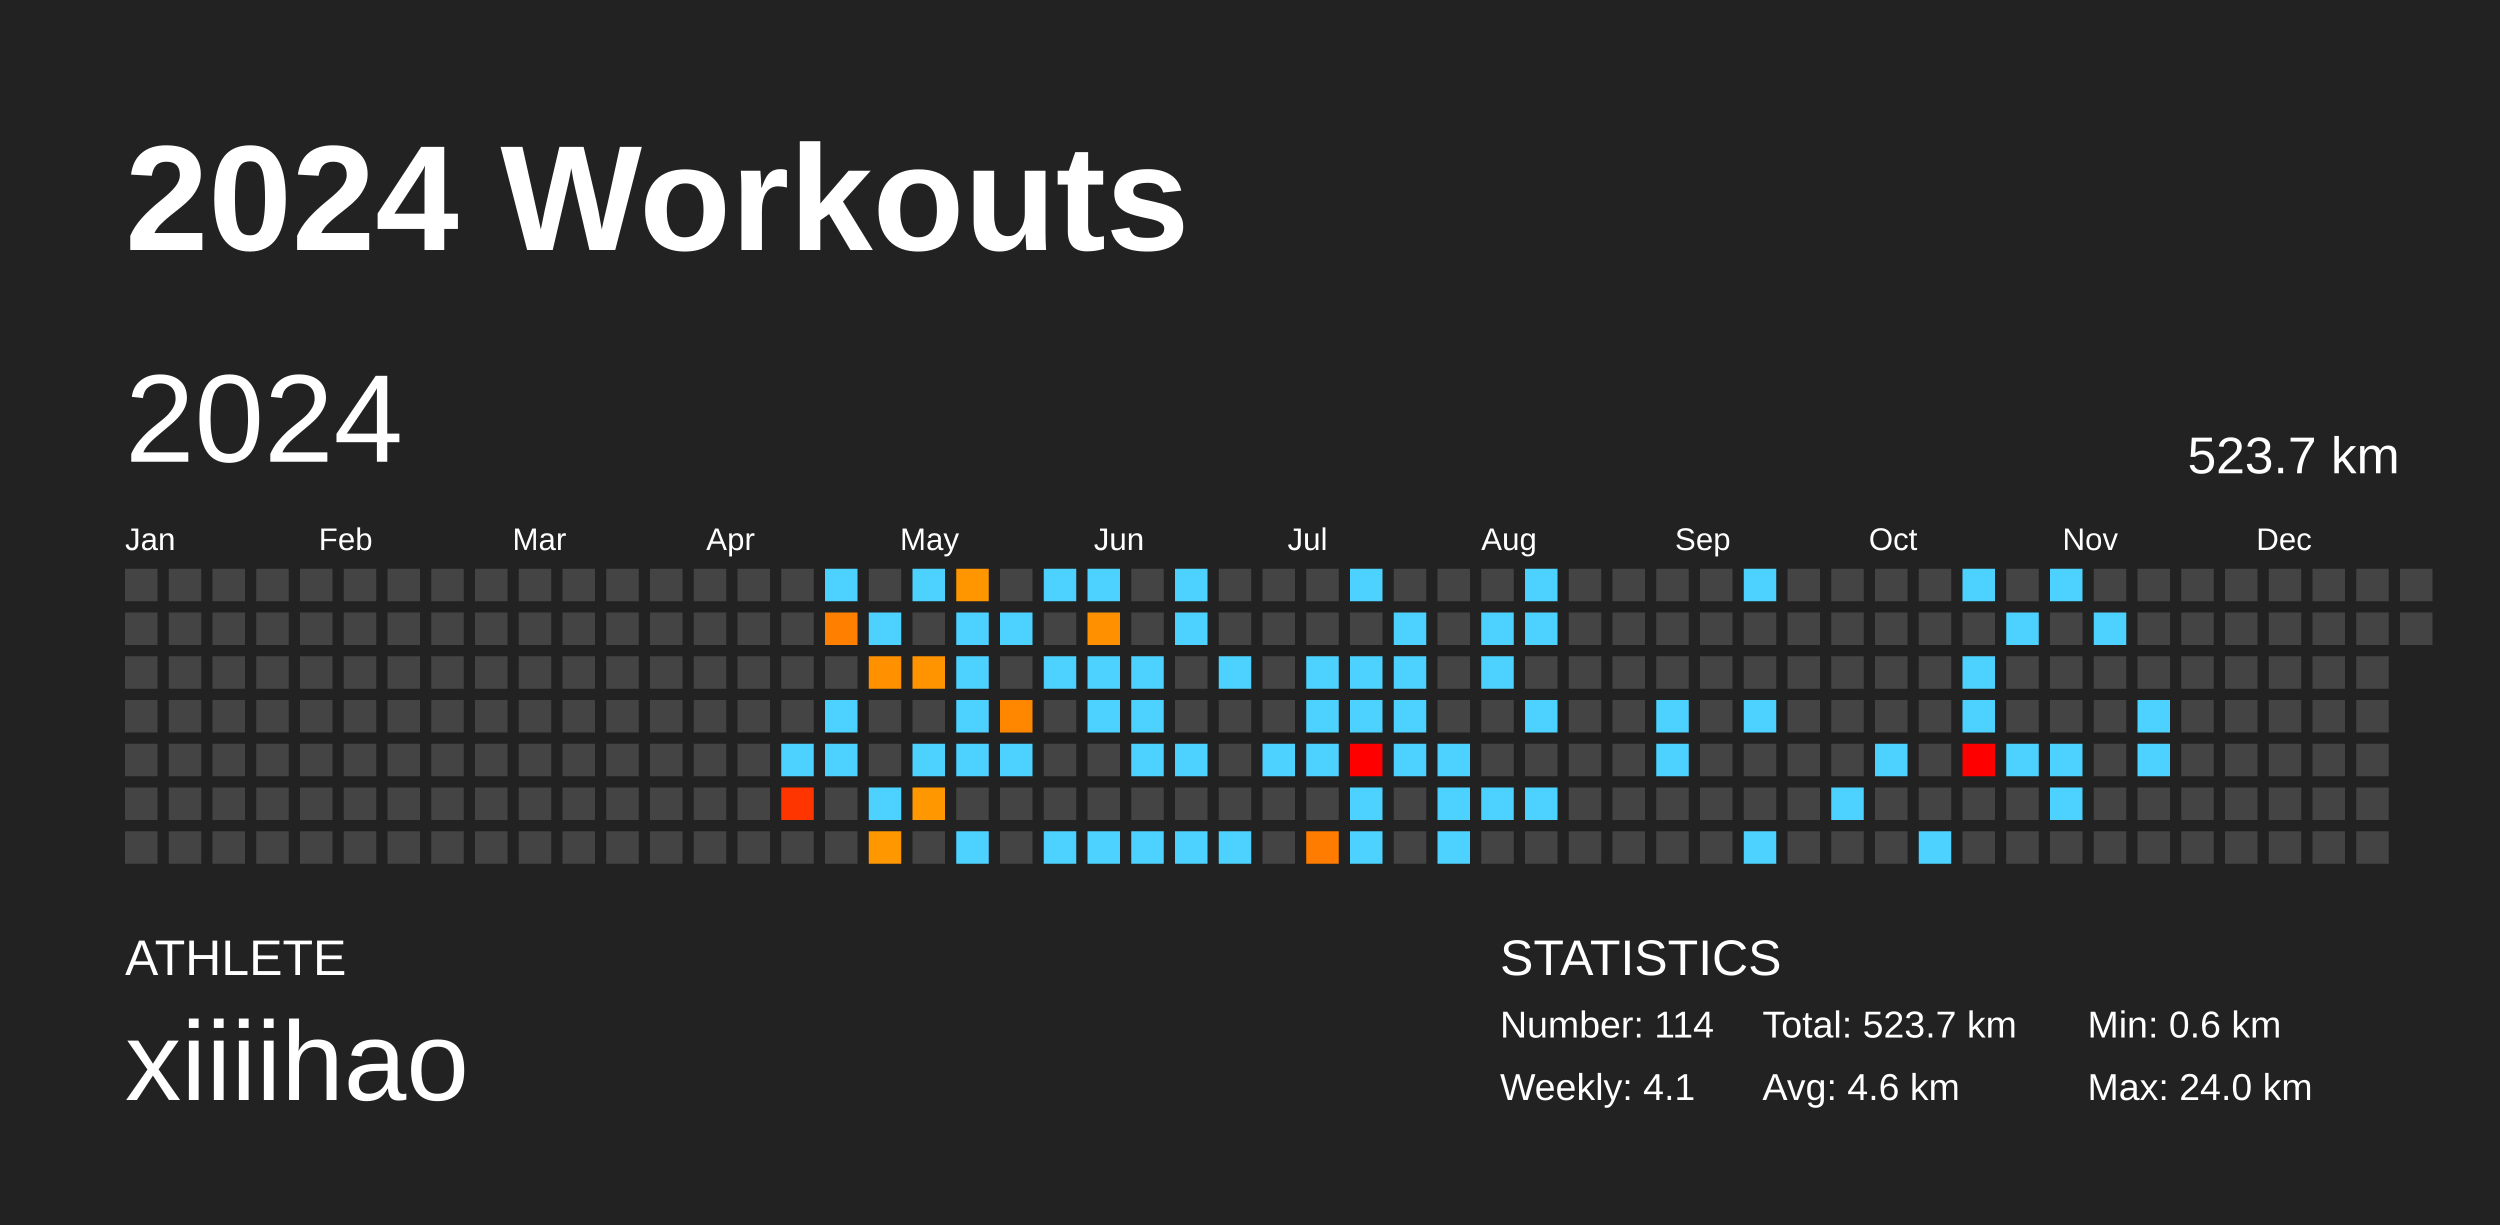
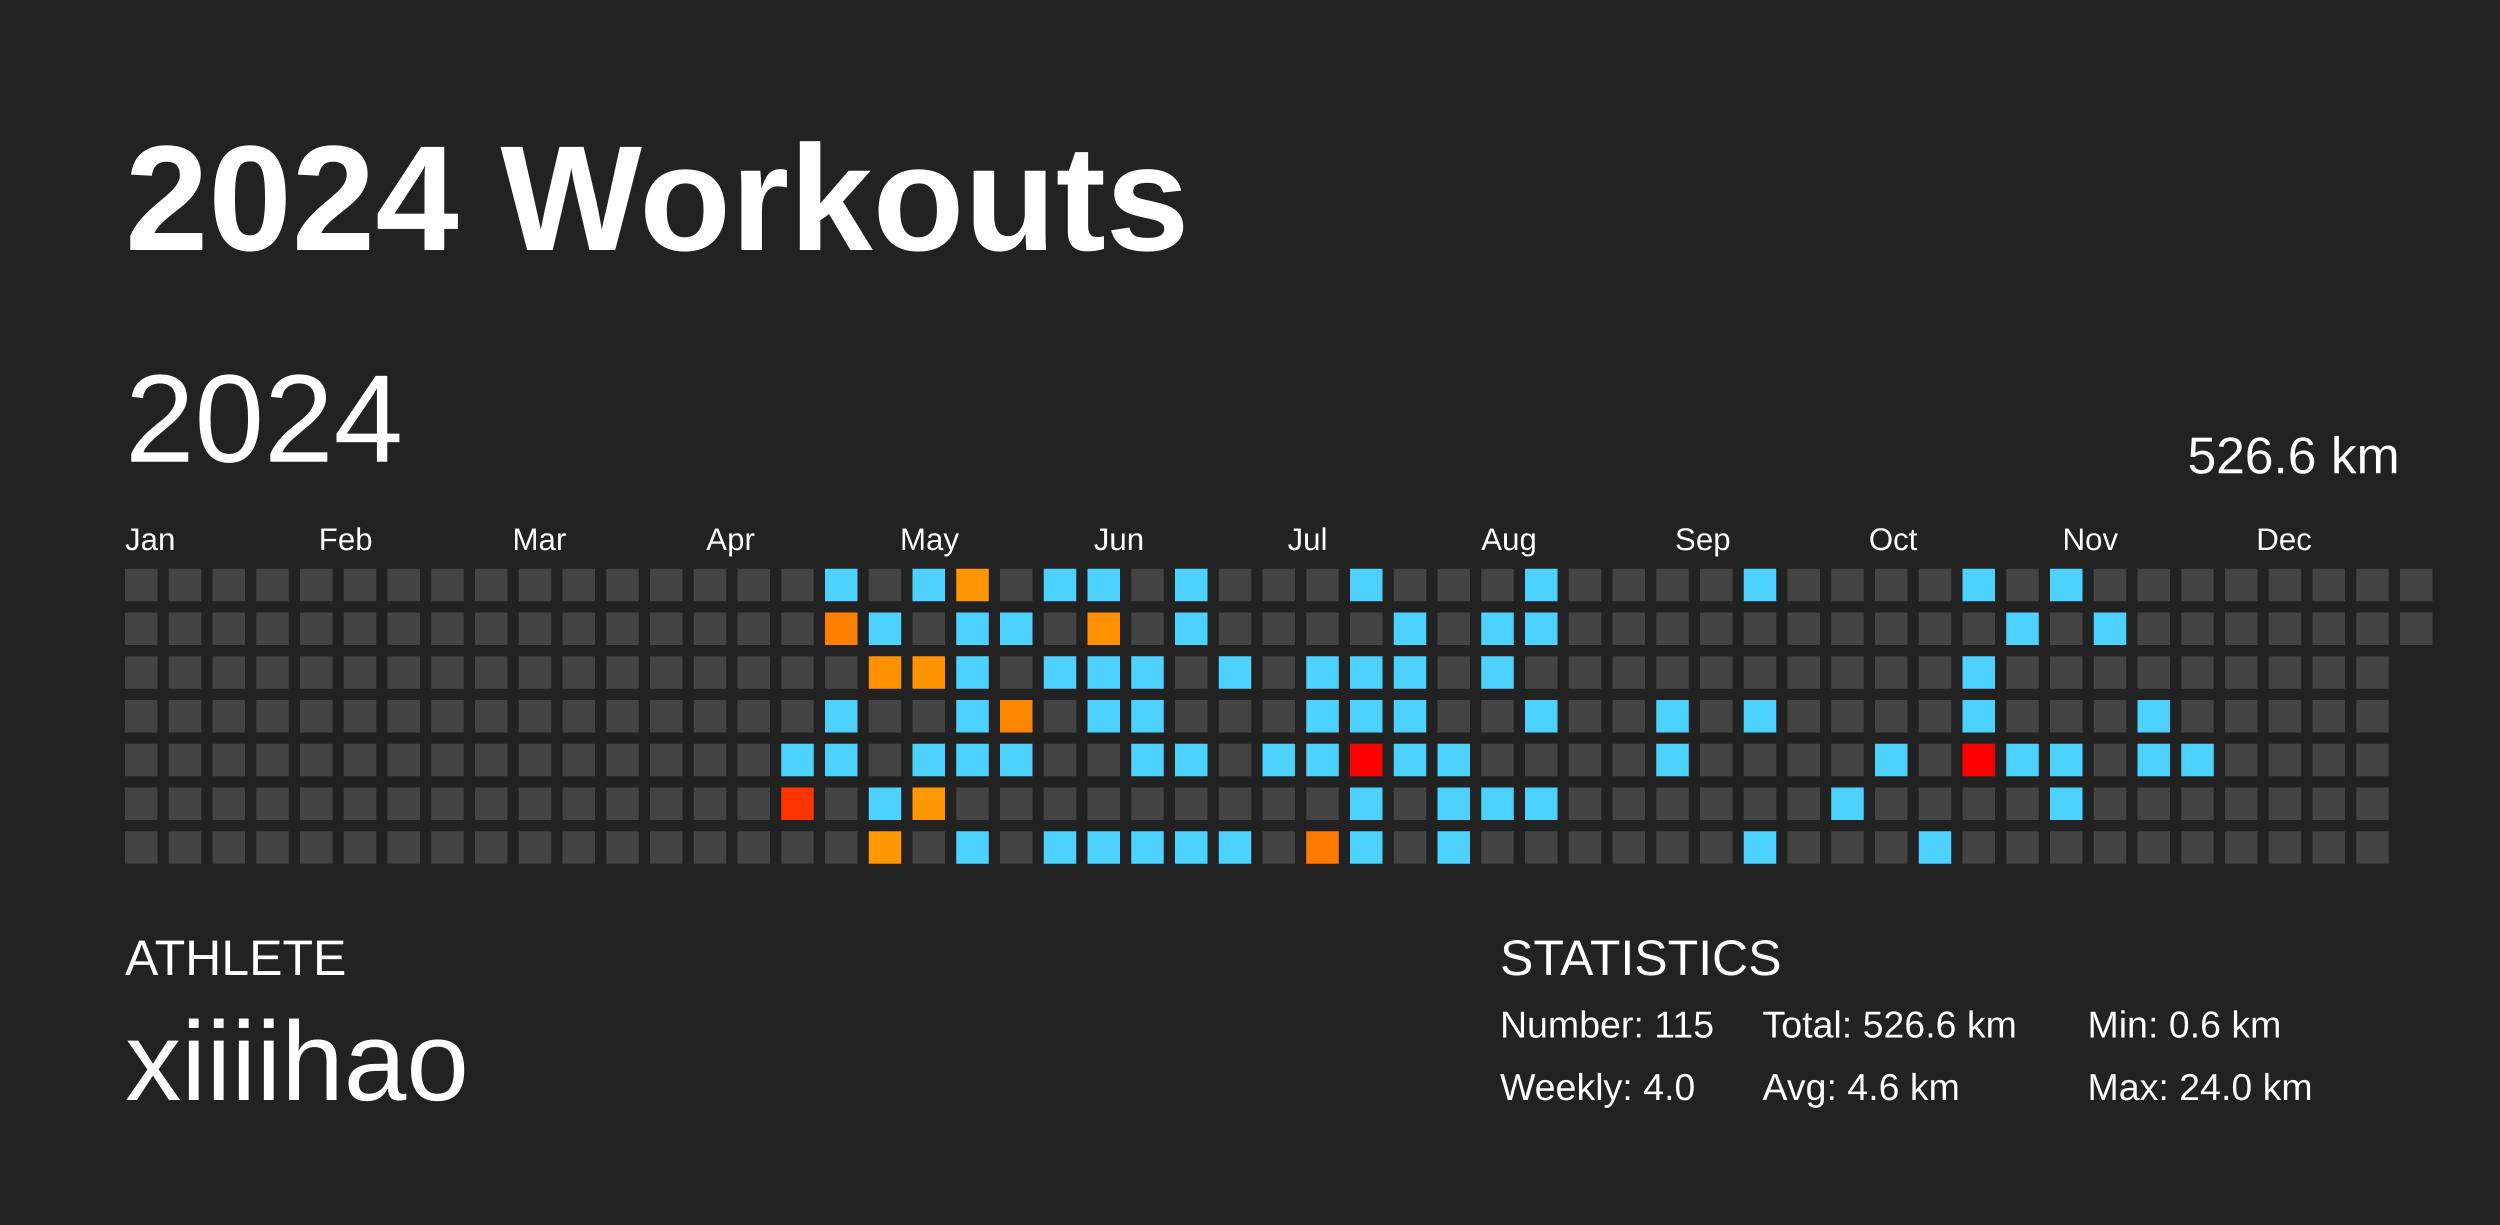
<svg xmlns="http://www.w3.org/2000/svg" baseProfile="full" height="98mm" version="1.1" viewBox="0,0,200,98" width="200mm">
  <defs />
  <rect fill="#222222" height="98" width="200" x="0" y="0" />
  <text fill="#FFFFFF" style="font-size:12px; font-family:Arial; font-weight:bold;" x="10" y="20">2024 Workouts</text>
  <text fill="#FFFFFF" style="font-size:4px; font-family:Arial" x="10" y="78">ATHLETE</text>
  <text fill="#FFFFFF" style="font-size:9px; font-family:Arial" x="10" y="88">xiiiihao</text>
  <text fill="#FFFFFF" style="font-size:4px; font-family:Arial" x="120" y="78">STATISTICS</text>
-   <text fill="#FFFFFF" style="font-size:3px; font-family:Arial" x="120" y="83">Number: 114</text>
-   <text fill="#FFFFFF" style="font-size:3px; font-family:Arial" x="120" y="88">Weekly: 4.1</text>
-   <text fill="#FFFFFF" style="font-size:3px; font-family:Arial" x="141" y="83">Total: 523.7 km</text>
+   <text fill="#FFFFFF" style="font-size:3px; font-family:Arial" x="120" y="83">Number: 115</text>
+   <text fill="#FFFFFF" style="font-size:3px; font-family:Arial" x="120" y="88">Weekly: 4.0</text>
+   <text fill="#FFFFFF" style="font-size:3px; font-family:Arial" x="141" y="83">Total: 526.6 km</text>
  <text fill="#FFFFFF" style="font-size:3px; font-family:Arial" x="141" y="88">Avg: 4.6 km</text>
  <text fill="#FFFFFF" style="font-size:3px; font-family:Arial" x="167" y="83">Min: 0.6 km</text>
  <text fill="#FFFFFF" style="font-size:3px; font-family:Arial" x="167" y="88">Max: 24.0 km</text>
  <text dominant-baseline="hanging" fill="#FFFFFF" style="font-size:10.0px; font-family:Arial;" x="10" y="30">2024</text>
-   <text dominant-baseline="hanging" fill="#FFFFFF" style="font-size:4.125px; font-family:Arial;" x="175" y="35">523.7 km</text>
+   <text dominant-baseline="hanging" fill="#FFFFFF" style="font-size:4.125px; font-family:Arial;" x="175" y="35">526.6 km</text>
  <text fill="#FFFFFF" style="font-size:2.5px; font-family:Arial" x="10.0" y="44">Jan</text>
  <text fill="#FFFFFF" style="font-size:2.5px; font-family:Arial" x="25.5" y="44">Feb</text>
  <text fill="#FFFFFF" style="font-size:2.5px; font-family:Arial" x="41.0" y="44">Mar</text>
  <text fill="#FFFFFF" style="font-size:2.5px; font-family:Arial" x="56.5" y="44">Apr</text>
  <text fill="#FFFFFF" style="font-size:2.5px; font-family:Arial" x="72.0" y="44">May</text>
  <text fill="#FFFFFF" style="font-size:2.5px; font-family:Arial" x="87.5" y="44">Jun</text>
  <text fill="#FFFFFF" style="font-size:2.5px; font-family:Arial" x="103.0" y="44">Jul</text>
  <text fill="#FFFFFF" style="font-size:2.5px; font-family:Arial" x="118.5" y="44">Aug</text>
  <text fill="#FFFFFF" style="font-size:2.5px; font-family:Arial" x="134.0" y="44">Sep</text>
  <text fill="#FFFFFF" style="font-size:2.5px; font-family:Arial" x="149.5" y="44">Oct</text>
  <text fill="#FFFFFF" style="font-size:2.5px; font-family:Arial" x="165.0" y="44">Nov</text>
  <text fill="#FFFFFF" style="font-size:2.5px; font-family:Arial" x="180.5" y="44">Dec</text>
  <rect fill="#444444" height="2.6" width="2.6" x="10.0" y="45.5" />
  <rect fill="#444444" height="2.6" width="2.6" x="10.0" y="49.0" />
  <rect fill="#444444" height="2.6" width="2.6" x="10.0" y="52.5" />
  <rect fill="#444444" height="2.6" width="2.6" x="10.0" y="56.0" />
  <rect fill="#444444" height="2.6" width="2.6" x="10.0" y="59.5" />
  <rect fill="#444444" height="2.6" width="2.6" x="10.0" y="63.0" />
  <rect fill="#444444" height="2.6" width="2.6" x="10.0" y="66.5" />
  <rect fill="#444444" height="2.6" width="2.6" x="13.5" y="45.5" />
  <rect fill="#444444" height="2.6" width="2.6" x="13.5" y="49.0" />
  <rect fill="#444444" height="2.6" width="2.6" x="13.5" y="52.5" />
  <rect fill="#444444" height="2.6" width="2.6" x="13.5" y="56.0" />
  <rect fill="#444444" height="2.6" width="2.6" x="13.5" y="59.5" />
  <rect fill="#444444" height="2.6" width="2.6" x="13.5" y="63.0" />
  <rect fill="#444444" height="2.6" width="2.6" x="13.5" y="66.5" />
  <rect fill="#444444" height="2.6" width="2.6" x="17.0" y="45.5" />
  <rect fill="#444444" height="2.6" width="2.6" x="17.0" y="49.0" />
  <rect fill="#444444" height="2.6" width="2.6" x="17.0" y="52.5" />
  <rect fill="#444444" height="2.6" width="2.6" x="17.0" y="56.0" />
  <rect fill="#444444" height="2.6" width="2.6" x="17.0" y="59.5" />
  <rect fill="#444444" height="2.6" width="2.6" x="17.0" y="63.0" />
  <rect fill="#444444" height="2.6" width="2.6" x="17.0" y="66.5" />
  <rect fill="#444444" height="2.6" width="2.6" x="20.5" y="45.5" />
  <rect fill="#444444" height="2.6" width="2.6" x="20.5" y="49.0" />
  <rect fill="#444444" height="2.6" width="2.6" x="20.5" y="52.5" />
  <rect fill="#444444" height="2.6" width="2.6" x="20.5" y="56.0" />
  <rect fill="#444444" height="2.6" width="2.6" x="20.5" y="59.5" />
  <rect fill="#444444" height="2.6" width="2.6" x="20.5" y="63.0" />
  <rect fill="#444444" height="2.6" width="2.6" x="20.5" y="66.5" />
  <rect fill="#444444" height="2.6" width="2.6" x="24.0" y="45.5" />
  <rect fill="#444444" height="2.6" width="2.6" x="24.0" y="49.0" />
  <rect fill="#444444" height="2.6" width="2.6" x="24.0" y="52.5" />
  <rect fill="#444444" height="2.6" width="2.6" x="24.0" y="56.0" />
  <rect fill="#444444" height="2.6" width="2.6" x="24.0" y="59.5" />
  <rect fill="#444444" height="2.6" width="2.6" x="24.0" y="63.0" />
  <rect fill="#444444" height="2.6" width="2.6" x="24.0" y="66.5" />
  <rect fill="#444444" height="2.6" width="2.6" x="27.5" y="45.5" />
  <rect fill="#444444" height="2.6" width="2.6" x="27.5" y="49.0" />
  <rect fill="#444444" height="2.6" width="2.6" x="27.5" y="52.5" />
  <rect fill="#444444" height="2.6" width="2.6" x="27.5" y="56.0" />
  <rect fill="#444444" height="2.6" width="2.6" x="27.5" y="59.5" />
  <rect fill="#444444" height="2.6" width="2.6" x="27.5" y="63.0" />
  <rect fill="#444444" height="2.6" width="2.6" x="27.5" y="66.5" />
  <rect fill="#444444" height="2.6" width="2.6" x="31.0" y="45.5" />
  <rect fill="#444444" height="2.6" width="2.6" x="31.0" y="49.0" />
  <rect fill="#444444" height="2.6" width="2.6" x="31.0" y="52.5" />
  <rect fill="#444444" height="2.6" width="2.6" x="31.0" y="56.0" />
  <rect fill="#444444" height="2.6" width="2.6" x="31.0" y="59.5" />
  <rect fill="#444444" height="2.6" width="2.6" x="31.0" y="63.0" />
  <rect fill="#444444" height="2.6" width="2.6" x="31.0" y="66.5" />
  <rect fill="#444444" height="2.6" width="2.6" x="34.5" y="45.5" />
  <rect fill="#444444" height="2.6" width="2.6" x="34.5" y="49.0" />
  <rect fill="#444444" height="2.6" width="2.6" x="34.5" y="52.5" />
  <rect fill="#444444" height="2.6" width="2.6" x="34.5" y="56.0" />
  <rect fill="#444444" height="2.6" width="2.6" x="34.5" y="59.5" />
  <rect fill="#444444" height="2.6" width="2.6" x="34.5" y="63.0" />
  <rect fill="#444444" height="2.6" width="2.6" x="34.5" y="66.5" />
  <rect fill="#444444" height="2.6" width="2.6" x="38.0" y="45.5" />
  <rect fill="#444444" height="2.6" width="2.6" x="38.0" y="49.0" />
  <rect fill="#444444" height="2.6" width="2.6" x="38.0" y="52.5" />
  <rect fill="#444444" height="2.6" width="2.6" x="38.0" y="56.0" />
  <rect fill="#444444" height="2.6" width="2.6" x="38.0" y="59.5" />
  <rect fill="#444444" height="2.6" width="2.6" x="38.0" y="63.0" />
  <rect fill="#444444" height="2.6" width="2.6" x="38.0" y="66.5" />
  <rect fill="#444444" height="2.6" width="2.6" x="41.5" y="45.5" />
  <rect fill="#444444" height="2.6" width="2.6" x="41.5" y="49.0" />
  <rect fill="#444444" height="2.6" width="2.6" x="41.5" y="52.5" />
  <rect fill="#444444" height="2.6" width="2.6" x="41.5" y="56.0" />
  <rect fill="#444444" height="2.6" width="2.6" x="41.5" y="59.5" />
  <rect fill="#444444" height="2.6" width="2.6" x="41.5" y="63.0" />
  <rect fill="#444444" height="2.6" width="2.6" x="41.5" y="66.5" />
  <rect fill="#444444" height="2.6" width="2.6" x="45.0" y="45.5" />
  <rect fill="#444444" height="2.6" width="2.6" x="45.0" y="49.0" />
  <rect fill="#444444" height="2.6" width="2.6" x="45.0" y="52.5" />
  <rect fill="#444444" height="2.6" width="2.6" x="45.0" y="56.0" />
  <rect fill="#444444" height="2.6" width="2.6" x="45.0" y="59.5" />
  <rect fill="#444444" height="2.6" width="2.6" x="45.0" y="63.0" />
  <rect fill="#444444" height="2.6" width="2.6" x="45.0" y="66.5" />
  <rect fill="#444444" height="2.6" width="2.6" x="48.5" y="45.5" />
  <rect fill="#444444" height="2.6" width="2.6" x="48.5" y="49.0" />
  <rect fill="#444444" height="2.6" width="2.6" x="48.5" y="52.5" />
  <rect fill="#444444" height="2.6" width="2.6" x="48.5" y="56.0" />
  <rect fill="#444444" height="2.6" width="2.6" x="48.5" y="59.5" />
  <rect fill="#444444" height="2.6" width="2.6" x="48.5" y="63.0" />
  <rect fill="#444444" height="2.6" width="2.6" x="48.5" y="66.5" />
  <rect fill="#444444" height="2.6" width="2.6" x="52.0" y="45.5" />
  <rect fill="#444444" height="2.6" width="2.6" x="52.0" y="49.0" />
  <rect fill="#444444" height="2.6" width="2.6" x="52.0" y="52.5" />
  <rect fill="#444444" height="2.6" width="2.6" x="52.0" y="56.0" />
  <rect fill="#444444" height="2.6" width="2.6" x="52.0" y="59.5" />
  <rect fill="#444444" height="2.6" width="2.6" x="52.0" y="63.0" />
  <rect fill="#444444" height="2.6" width="2.6" x="52.0" y="66.5" />
  <rect fill="#444444" height="2.6" width="2.6" x="55.5" y="45.5" />
  <rect fill="#444444" height="2.6" width="2.6" x="55.5" y="49.0" />
  <rect fill="#444444" height="2.6" width="2.6" x="55.5" y="52.5" />
  <rect fill="#444444" height="2.6" width="2.6" x="55.5" y="56.0" />
  <rect fill="#444444" height="2.6" width="2.6" x="55.5" y="59.5" />
  <rect fill="#444444" height="2.6" width="2.6" x="55.5" y="63.0" />
  <rect fill="#444444" height="2.6" width="2.6" x="55.5" y="66.5" />
  <rect fill="#444444" height="2.6" width="2.6" x="59.0" y="45.5" />
  <rect fill="#444444" height="2.6" width="2.6" x="59.0" y="49.0" />
  <rect fill="#444444" height="2.6" width="2.6" x="59.0" y="52.5" />
  <rect fill="#444444" height="2.6" width="2.6" x="59.0" y="56.0" />
  <rect fill="#444444" height="2.6" width="2.6" x="59.0" y="59.5" />
  <rect fill="#444444" height="2.6" width="2.6" x="59.0" y="63.0" />
  <rect fill="#444444" height="2.6" width="2.6" x="59.0" y="66.5" />
  <rect fill="#444444" height="2.6" width="2.6" x="62.5" y="45.5" />
  <rect fill="#444444" height="2.6" width="2.6" x="62.5" y="49.0" />
  <rect fill="#444444" height="2.6" width="2.6" x="62.5" y="52.5" />
  <rect fill="#444444" height="2.6" width="2.6" x="62.5" y="56.0" />
  <rect fill="#4dd2ff" height="2.6" width="2.6" x="62.5" y="59.5" />
  <rect fill="#ff3500" height="2.6" width="2.6" x="62.5" y="63.0" />
  <rect fill="#444444" height="2.6" width="2.6" x="62.5" y="66.5" />
  <rect fill="#4dd2ff" height="2.6" width="2.6" x="66.0" y="45.5" />
  <rect fill="#ff8000" height="2.6" width="2.6" x="66.0" y="49.0" />
  <rect fill="#444444" height="2.6" width="2.6" x="66.0" y="52.5" />
  <rect fill="#4dd2ff" height="2.6" width="2.6" x="66.0" y="56.0" />
  <rect fill="#4dd2ff" height="2.6" width="2.6" x="66.0" y="59.5" />
  <rect fill="#444444" height="2.6" width="2.6" x="66.0" y="63.0" />
  <rect fill="#444444" height="2.6" width="2.6" x="66.0" y="66.5" />
  <rect fill="#444444" height="2.6" width="2.6" x="69.5" y="45.5" />
  <rect fill="#4dd2ff" height="2.6" width="2.6" x="69.5" y="49.0" />
  <rect fill="#ff9100" height="2.6" width="2.6" x="69.5" y="52.5" />
  <rect fill="#444444" height="2.6" width="2.6" x="69.5" y="56.0" />
  <rect fill="#444444" height="2.6" width="2.6" x="69.5" y="59.5" />
  <rect fill="#4dd2ff" height="2.6" width="2.6" x="69.5" y="63.0" />
  <rect fill="#ff9800" height="2.6" width="2.6" x="69.5" y="66.5" />
  <rect fill="#4dd2ff" height="2.6" width="2.6" x="73.0" y="45.5" />
  <rect fill="#444444" height="2.6" width="2.6" x="73.0" y="49.0" />
  <rect fill="#ff9300" height="2.6" width="2.6" x="73.0" y="52.5" />
  <rect fill="#444444" height="2.6" width="2.6" x="73.0" y="56.0" />
  <rect fill="#4dd2ff" height="2.6" width="2.6" x="73.0" y="59.5" />
  <rect fill="#ff9800" height="2.6" width="2.6" x="73.0" y="63.0" />
  <rect fill="#444444" height="2.6" width="2.6" x="73.0" y="66.5" />
  <rect fill="#ff9600" height="2.6" width="2.6" x="76.5" y="45.5" />
  <rect fill="#4dd2ff" height="2.6" width="2.6" x="76.5" y="49.0" />
  <rect fill="#4dd2ff" height="2.6" width="2.6" x="76.5" y="52.5" />
  <rect fill="#4dd2ff" height="2.6" width="2.6" x="76.5" y="56.0" />
  <rect fill="#4dd2ff" height="2.6" width="2.6" x="76.5" y="59.5" />
  <rect fill="#444444" height="2.6" width="2.6" x="76.5" y="63.0" />
  <rect fill="#4dd2ff" height="2.6" width="2.6" x="76.5" y="66.5" />
  <rect fill="#444444" height="2.6" width="2.6" x="80.0" y="45.5" />
  <rect fill="#4dd2ff" height="2.6" width="2.6" x="80.0" y="49.0" />
  <rect fill="#444444" height="2.6" width="2.6" x="80.0" y="52.5" />
  <rect fill="#ff8700" height="2.6" width="2.6" x="80.0" y="56.0" />
  <rect fill="#4dd2ff" height="2.6" width="2.6" x="80.0" y="59.5" />
  <rect fill="#444444" height="2.6" width="2.6" x="80.0" y="63.0" />
  <rect fill="#444444" height="2.6" width="2.6" x="80.0" y="66.5" />
  <rect fill="#4dd2ff" height="2.6" width="2.6" x="83.5" y="45.5" />
  <rect fill="#444444" height="2.6" width="2.6" x="83.5" y="49.0" />
  <rect fill="#4dd2ff" height="2.6" width="2.6" x="83.5" y="52.5" />
  <rect fill="#444444" height="2.6" width="2.6" x="83.5" y="56.0" />
  <rect fill="#444444" height="2.6" width="2.6" x="83.5" y="59.5" />
  <rect fill="#444444" height="2.6" width="2.6" x="83.5" y="63.0" />
  <rect fill="#4dd2ff" height="2.6" width="2.6" x="83.5" y="66.5" />
  <rect fill="#4dd2ff" height="2.6" width="2.6" x="87.0" y="45.5" />
  <rect fill="#ff9100" height="2.6" width="2.6" x="87.0" y="49.0" />
  <rect fill="#4dd2ff" height="2.6" width="2.6" x="87.0" y="52.5" />
  <rect fill="#4dd2ff" height="2.6" width="2.6" x="87.0" y="56.0" />
  <rect fill="#444444" height="2.6" width="2.6" x="87.0" y="59.5" />
  <rect fill="#444444" height="2.6" width="2.6" x="87.0" y="63.0" />
  <rect fill="#4dd2ff" height="2.6" width="2.6" x="87.0" y="66.5" />
  <rect fill="#444444" height="2.6" width="2.6" x="90.5" y="45.5" />
  <rect fill="#444444" height="2.6" width="2.6" x="90.5" y="49.0" />
  <rect fill="#4dd2ff" height="2.6" width="2.6" x="90.5" y="52.5" />
  <rect fill="#4dd2ff" height="2.6" width="2.6" x="90.5" y="56.0" />
  <rect fill="#4dd2ff" height="2.6" width="2.6" x="90.5" y="59.5" />
  <rect fill="#444444" height="2.6" width="2.6" x="90.5" y="63.0" />
  <rect fill="#4dd2ff" height="2.6" width="2.6" x="90.5" y="66.5" />
  <rect fill="#4dd2ff" height="2.6" width="2.6" x="94.0" y="45.5" />
  <rect fill="#4dd2ff" height="2.6" width="2.6" x="94.0" y="49.0" />
  <rect fill="#444444" height="2.6" width="2.6" x="94.0" y="52.5" />
  <rect fill="#444444" height="2.6" width="2.6" x="94.0" y="56.0" />
  <rect fill="#4dd2ff" height="2.6" width="2.6" x="94.0" y="59.5" />
  <rect fill="#444444" height="2.6" width="2.6" x="94.0" y="63.0" />
  <rect fill="#4dd2ff" height="2.6" width="2.6" x="94.0" y="66.5" />
  <rect fill="#444444" height="2.6" width="2.6" x="97.5" y="45.5" />
  <rect fill="#444444" height="2.6" width="2.6" x="97.5" y="49.0" />
  <rect fill="#4dd2ff" height="2.6" width="2.6" x="97.5" y="52.5" />
  <rect fill="#444444" height="2.6" width="2.6" x="97.5" y="56.0" />
  <rect fill="#444444" height="2.6" width="2.6" x="97.5" y="59.5" />
  <rect fill="#444444" height="2.6" width="2.6" x="97.5" y="63.0" />
  <rect fill="#4dd2ff" height="2.6" width="2.6" x="97.5" y="66.5" />
  <rect fill="#444444" height="2.6" width="2.6" x="101.0" y="45.5" />
  <rect fill="#444444" height="2.6" width="2.6" x="101.0" y="49.0" />
  <rect fill="#444444" height="2.6" width="2.6" x="101.0" y="52.5" />
  <rect fill="#444444" height="2.6" width="2.6" x="101.0" y="56.0" />
  <rect fill="#4dd2ff" height="2.6" width="2.6" x="101.0" y="59.5" />
  <rect fill="#444444" height="2.6" width="2.6" x="101.0" y="63.0" />
  <rect fill="#444444" height="2.6" width="2.6" x="101.0" y="66.5" />
  <rect fill="#444444" height="2.6" width="2.6" x="104.5" y="45.5" />
  <rect fill="#444444" height="2.6" width="2.6" x="104.5" y="49.0" />
  <rect fill="#4dd2ff" height="2.6" width="2.6" x="104.5" y="52.5" />
  <rect fill="#4dd2ff" height="2.6" width="2.6" x="104.5" y="56.0" />
  <rect fill="#4dd2ff" height="2.6" width="2.6" x="104.5" y="59.5" />
  <rect fill="#444444" height="2.6" width="2.6" x="104.5" y="63.0" />
  <rect fill="#ff7c00" height="2.6" width="2.6" x="104.5" y="66.5" />
  <rect fill="#4dd2ff" height="2.6" width="2.6" x="108.0" y="45.5" />
  <rect fill="#444444" height="2.6" width="2.6" x="108.0" y="49.0" />
  <rect fill="#4dd2ff" height="2.6" width="2.6" x="108.0" y="52.5" />
  <rect fill="#4dd2ff" height="2.6" width="2.6" x="108.0" y="56.0" />
  <rect fill="red" height="2.6" width="2.6" x="108.0" y="59.5" />
  <rect fill="#4dd2ff" height="2.6" width="2.6" x="108.0" y="63.0" />
  <rect fill="#4dd2ff" height="2.6" width="2.6" x="108.0" y="66.5" />
  <rect fill="#444444" height="2.6" width="2.6" x="111.5" y="45.5" />
  <rect fill="#4dd2ff" height="2.6" width="2.6" x="111.5" y="49.0" />
  <rect fill="#4dd2ff" height="2.6" width="2.6" x="111.5" y="52.5" />
  <rect fill="#4dd2ff" height="2.6" width="2.6" x="111.5" y="56.0" />
  <rect fill="#4dd2ff" height="2.6" width="2.6" x="111.5" y="59.5" />
  <rect fill="#444444" height="2.6" width="2.6" x="111.5" y="63.0" />
  <rect fill="#444444" height="2.6" width="2.6" x="111.5" y="66.5" />
  <rect fill="#444444" height="2.6" width="2.6" x="115.0" y="45.5" />
  <rect fill="#444444" height="2.6" width="2.6" x="115.0" y="49.0" />
  <rect fill="#444444" height="2.6" width="2.6" x="115.0" y="52.5" />
  <rect fill="#444444" height="2.6" width="2.6" x="115.0" y="56.0" />
  <rect fill="#4dd2ff" height="2.6" width="2.6" x="115.0" y="59.5" />
  <rect fill="#4dd2ff" height="2.6" width="2.6" x="115.0" y="63.0" />
  <rect fill="#4dd2ff" height="2.6" width="2.6" x="115.0" y="66.5" />
  <rect fill="#444444" height="2.6" width="2.6" x="118.5" y="45.5" />
  <rect fill="#4dd2ff" height="2.6" width="2.6" x="118.5" y="49.0" />
  <rect fill="#4dd2ff" height="2.6" width="2.6" x="118.5" y="52.5" />
  <rect fill="#444444" height="2.6" width="2.6" x="118.5" y="56.0" />
  <rect fill="#444444" height="2.6" width="2.6" x="118.5" y="59.5" />
  <rect fill="#4dd2ff" height="2.6" width="2.6" x="118.5" y="63.0" />
  <rect fill="#444444" height="2.6" width="2.6" x="118.5" y="66.5" />
  <rect fill="#4dd2ff" height="2.6" width="2.6" x="122.0" y="45.5" />
  <rect fill="#4dd2ff" height="2.6" width="2.6" x="122.0" y="49.0" />
  <rect fill="#444444" height="2.6" width="2.6" x="122.0" y="52.5" />
  <rect fill="#4dd2ff" height="2.6" width="2.6" x="122.0" y="56.0" />
  <rect fill="#444444" height="2.6" width="2.6" x="122.0" y="59.5" />
  <rect fill="#4dd2ff" height="2.6" width="2.6" x="122.0" y="63.0" />
  <rect fill="#444444" height="2.6" width="2.6" x="122.0" y="66.5" />
  <rect fill="#444444" height="2.6" width="2.6" x="125.5" y="45.5" />
  <rect fill="#444444" height="2.6" width="2.6" x="125.5" y="49.0" />
  <rect fill="#444444" height="2.6" width="2.6" x="125.5" y="52.5" />
  <rect fill="#444444" height="2.6" width="2.6" x="125.5" y="56.0" />
  <rect fill="#444444" height="2.6" width="2.6" x="125.5" y="59.5" />
  <rect fill="#444444" height="2.6" width="2.6" x="125.5" y="63.0" />
  <rect fill="#444444" height="2.6" width="2.6" x="125.5" y="66.5" />
  <rect fill="#444444" height="2.6" width="2.6" x="129.0" y="45.5" />
  <rect fill="#444444" height="2.6" width="2.6" x="129.0" y="49.0" />
  <rect fill="#444444" height="2.6" width="2.6" x="129.0" y="52.5" />
  <rect fill="#444444" height="2.6" width="2.6" x="129.0" y="56.0" />
  <rect fill="#444444" height="2.6" width="2.6" x="129.0" y="59.5" />
  <rect fill="#444444" height="2.6" width="2.6" x="129.0" y="63.0" />
  <rect fill="#444444" height="2.6" width="2.6" x="129.0" y="66.5" />
  <rect fill="#444444" height="2.6" width="2.6" x="132.5" y="45.5" />
  <rect fill="#444444" height="2.6" width="2.6" x="132.5" y="49.0" />
  <rect fill="#444444" height="2.6" width="2.6" x="132.5" y="52.5" />
  <rect fill="#4dd2ff" height="2.6" width="2.6" x="132.5" y="56.0" />
  <rect fill="#4dd2ff" height="2.6" width="2.6" x="132.5" y="59.5" />
  <rect fill="#444444" height="2.6" width="2.6" x="132.5" y="63.0" />
  <rect fill="#444444" height="2.6" width="2.6" x="132.5" y="66.5" />
  <rect fill="#444444" height="2.6" width="2.6" x="136.0" y="45.5" />
  <rect fill="#444444" height="2.6" width="2.6" x="136.0" y="49.0" />
  <rect fill="#444444" height="2.6" width="2.6" x="136.0" y="52.5" />
  <rect fill="#444444" height="2.6" width="2.6" x="136.0" y="56.0" />
  <rect fill="#444444" height="2.6" width="2.6" x="136.0" y="59.5" />
  <rect fill="#444444" height="2.6" width="2.6" x="136.0" y="63.0" />
  <rect fill="#444444" height="2.6" width="2.6" x="136.0" y="66.5" />
  <rect fill="#4dd2ff" height="2.6" width="2.6" x="139.5" y="45.5" />
  <rect fill="#444444" height="2.6" width="2.6" x="139.5" y="49.0" />
  <rect fill="#444444" height="2.6" width="2.6" x="139.5" y="52.5" />
  <rect fill="#4dd2ff" height="2.6" width="2.6" x="139.5" y="56.0" />
  <rect fill="#444444" height="2.6" width="2.6" x="139.5" y="59.5" />
  <rect fill="#444444" height="2.6" width="2.6" x="139.5" y="63.0" />
  <rect fill="#4dd2ff" height="2.6" width="2.6" x="139.5" y="66.5" />
  <rect fill="#444444" height="2.6" width="2.6" x="143.0" y="45.5" />
  <rect fill="#444444" height="2.6" width="2.6" x="143.0" y="49.0" />
  <rect fill="#444444" height="2.6" width="2.6" x="143.0" y="52.5" />
  <rect fill="#444444" height="2.6" width="2.6" x="143.0" y="56.0" />
  <rect fill="#444444" height="2.6" width="2.6" x="143.0" y="59.5" />
  <rect fill="#444444" height="2.6" width="2.6" x="143.0" y="63.0" />
  <rect fill="#444444" height="2.6" width="2.6" x="143.0" y="66.5" />
  <rect fill="#444444" height="2.6" width="2.6" x="146.5" y="45.5" />
  <rect fill="#444444" height="2.6" width="2.6" x="146.5" y="49.0" />
  <rect fill="#444444" height="2.6" width="2.6" x="146.5" y="52.5" />
  <rect fill="#444444" height="2.6" width="2.6" x="146.5" y="56.0" />
  <rect fill="#444444" height="2.6" width="2.6" x="146.5" y="59.5" />
  <rect fill="#4dd2ff" height="2.6" width="2.6" x="146.5" y="63.0" />
  <rect fill="#444444" height="2.6" width="2.6" x="146.5" y="66.5" />
  <rect fill="#444444" height="2.6" width="2.6" x="150.0" y="45.5" />
  <rect fill="#444444" height="2.6" width="2.6" x="150.0" y="49.0" />
  <rect fill="#444444" height="2.6" width="2.6" x="150.0" y="52.5" />
  <rect fill="#444444" height="2.6" width="2.6" x="150.0" y="56.0" />
  <rect fill="#4dd2ff" height="2.6" width="2.6" x="150.0" y="59.5" />
  <rect fill="#444444" height="2.6" width="2.6" x="150.0" y="63.0" />
  <rect fill="#444444" height="2.6" width="2.6" x="150.0" y="66.5" />
  <rect fill="#444444" height="2.6" width="2.6" x="153.5" y="45.5" />
  <rect fill="#444444" height="2.6" width="2.6" x="153.5" y="49.0" />
  <rect fill="#444444" height="2.6" width="2.6" x="153.5" y="52.5" />
  <rect fill="#444444" height="2.6" width="2.6" x="153.5" y="56.0" />
  <rect fill="#444444" height="2.6" width="2.6" x="153.5" y="59.5" />
  <rect fill="#444444" height="2.6" width="2.6" x="153.5" y="63.0" />
  <rect fill="#4dd2ff" height="2.6" width="2.6" x="153.5" y="66.5" />
  <rect fill="#4dd2ff" height="2.6" width="2.6" x="157.0" y="45.5" />
  <rect fill="#444444" height="2.6" width="2.6" x="157.0" y="49.0" />
  <rect fill="#4dd2ff" height="2.6" width="2.6" x="157.0" y="52.5" />
  <rect fill="#4dd2ff" height="2.6" width="2.6" x="157.0" y="56.0" />
  <rect fill="red" height="2.6" width="2.6" x="157.0" y="59.5" />
  <rect fill="#444444" height="2.6" width="2.6" x="157.0" y="63.0" />
  <rect fill="#444444" height="2.6" width="2.6" x="157.0" y="66.5" />
  <rect fill="#444444" height="2.6" width="2.6" x="160.5" y="45.5" />
  <rect fill="#4dd2ff" height="2.6" width="2.6" x="160.5" y="49.0" />
  <rect fill="#444444" height="2.6" width="2.6" x="160.5" y="52.5" />
  <rect fill="#444444" height="2.6" width="2.6" x="160.5" y="56.0" />
  <rect fill="#4dd2ff" height="2.6" width="2.6" x="160.5" y="59.5" />
  <rect fill="#444444" height="2.6" width="2.6" x="160.5" y="63.0" />
  <rect fill="#444444" height="2.6" width="2.6" x="160.5" y="66.5" />
  <rect fill="#4dd2ff" height="2.6" width="2.6" x="164.0" y="45.5" />
  <rect fill="#444444" height="2.6" width="2.6" x="164.0" y="49.0" />
  <rect fill="#444444" height="2.6" width="2.6" x="164.0" y="52.5" />
  <rect fill="#444444" height="2.6" width="2.6" x="164.0" y="56.0" />
  <rect fill="#4dd2ff" height="2.6" width="2.6" x="164.0" y="59.5" />
  <rect fill="#4dd2ff" height="2.6" width="2.6" x="164.0" y="63.0" />
  <rect fill="#444444" height="2.6" width="2.6" x="164.0" y="66.5" />
  <rect fill="#444444" height="2.6" width="2.6" x="167.5" y="45.5" />
  <rect fill="#4dd2ff" height="2.6" width="2.6" x="167.5" y="49.0" />
  <rect fill="#444444" height="2.6" width="2.6" x="167.5" y="52.5" />
  <rect fill="#444444" height="2.6" width="2.6" x="167.5" y="56.0" />
  <rect fill="#444444" height="2.6" width="2.6" x="167.5" y="59.5" />
  <rect fill="#444444" height="2.6" width="2.6" x="167.5" y="63.0" />
  <rect fill="#444444" height="2.6" width="2.6" x="167.5" y="66.5" />
  <rect fill="#444444" height="2.6" width="2.6" x="171.0" y="45.5" />
  <rect fill="#444444" height="2.6" width="2.6" x="171.0" y="49.0" />
  <rect fill="#444444" height="2.6" width="2.6" x="171.0" y="52.5" />
  <rect fill="#4dd2ff" height="2.6" width="2.6" x="171.0" y="56.0" />
  <rect fill="#4dd2ff" height="2.6" width="2.6" x="171.0" y="59.5" />
  <rect fill="#444444" height="2.6" width="2.6" x="171.0" y="63.0" />
  <rect fill="#444444" height="2.6" width="2.6" x="171.0" y="66.5" />
  <rect fill="#444444" height="2.6" width="2.6" x="174.5" y="45.5" />
  <rect fill="#444444" height="2.6" width="2.6" x="174.5" y="49.0" />
  <rect fill="#444444" height="2.6" width="2.6" x="174.5" y="52.5" />
  <rect fill="#444444" height="2.6" width="2.6" x="174.5" y="56.0" />
-   <rect fill="#444444" height="2.6" width="2.6" x="174.5" y="59.5" />
+   <rect fill="#4dd2ff" height="2.6" width="2.6" x="174.5" y="59.5" />
  <rect fill="#444444" height="2.6" width="2.6" x="174.5" y="63.0" />
  <rect fill="#444444" height="2.6" width="2.6" x="174.5" y="66.5" />
  <rect fill="#444444" height="2.6" width="2.6" x="178.0" y="45.5" />
  <rect fill="#444444" height="2.6" width="2.6" x="178.0" y="49.0" />
  <rect fill="#444444" height="2.6" width="2.6" x="178.0" y="52.5" />
  <rect fill="#444444" height="2.6" width="2.6" x="178.0" y="56.0" />
  <rect fill="#444444" height="2.6" width="2.6" x="178.0" y="59.5" />
  <rect fill="#444444" height="2.6" width="2.6" x="178.0" y="63.0" />
  <rect fill="#444444" height="2.6" width="2.6" x="178.0" y="66.5" />
  <rect fill="#444444" height="2.6" width="2.6" x="181.5" y="45.5" />
  <rect fill="#444444" height="2.6" width="2.6" x="181.5" y="49.0" />
  <rect fill="#444444" height="2.6" width="2.6" x="181.5" y="52.5" />
  <rect fill="#444444" height="2.6" width="2.6" x="181.5" y="56.0" />
  <rect fill="#444444" height="2.6" width="2.6" x="181.5" y="59.5" />
  <rect fill="#444444" height="2.6" width="2.6" x="181.5" y="63.0" />
  <rect fill="#444444" height="2.6" width="2.6" x="181.5" y="66.5" />
  <rect fill="#444444" height="2.6" width="2.6" x="185.0" y="45.5" />
  <rect fill="#444444" height="2.6" width="2.6" x="185.0" y="49.0" />
  <rect fill="#444444" height="2.6" width="2.6" x="185.0" y="52.5" />
  <rect fill="#444444" height="2.6" width="2.6" x="185.0" y="56.0" />
  <rect fill="#444444" height="2.6" width="2.6" x="185.0" y="59.5" />
  <rect fill="#444444" height="2.6" width="2.6" x="185.0" y="63.0" />
  <rect fill="#444444" height="2.6" width="2.6" x="185.0" y="66.5" />
  <rect fill="#444444" height="2.6" width="2.6" x="188.5" y="45.5" />
  <rect fill="#444444" height="2.6" width="2.6" x="188.5" y="49.0" />
  <rect fill="#444444" height="2.6" width="2.6" x="188.5" y="52.5" />
  <rect fill="#444444" height="2.6" width="2.6" x="188.5" y="56.0" />
  <rect fill="#444444" height="2.6" width="2.6" x="188.5" y="59.5" />
  <rect fill="#444444" height="2.6" width="2.6" x="188.5" y="63.0" />
  <rect fill="#444444" height="2.6" width="2.6" x="188.5" y="66.5" />
  <rect fill="#444444" height="2.6" width="2.6" x="192.0" y="45.5" />
  <rect fill="#444444" height="2.6" width="2.6" x="192.0" y="49.0" />
</svg>
